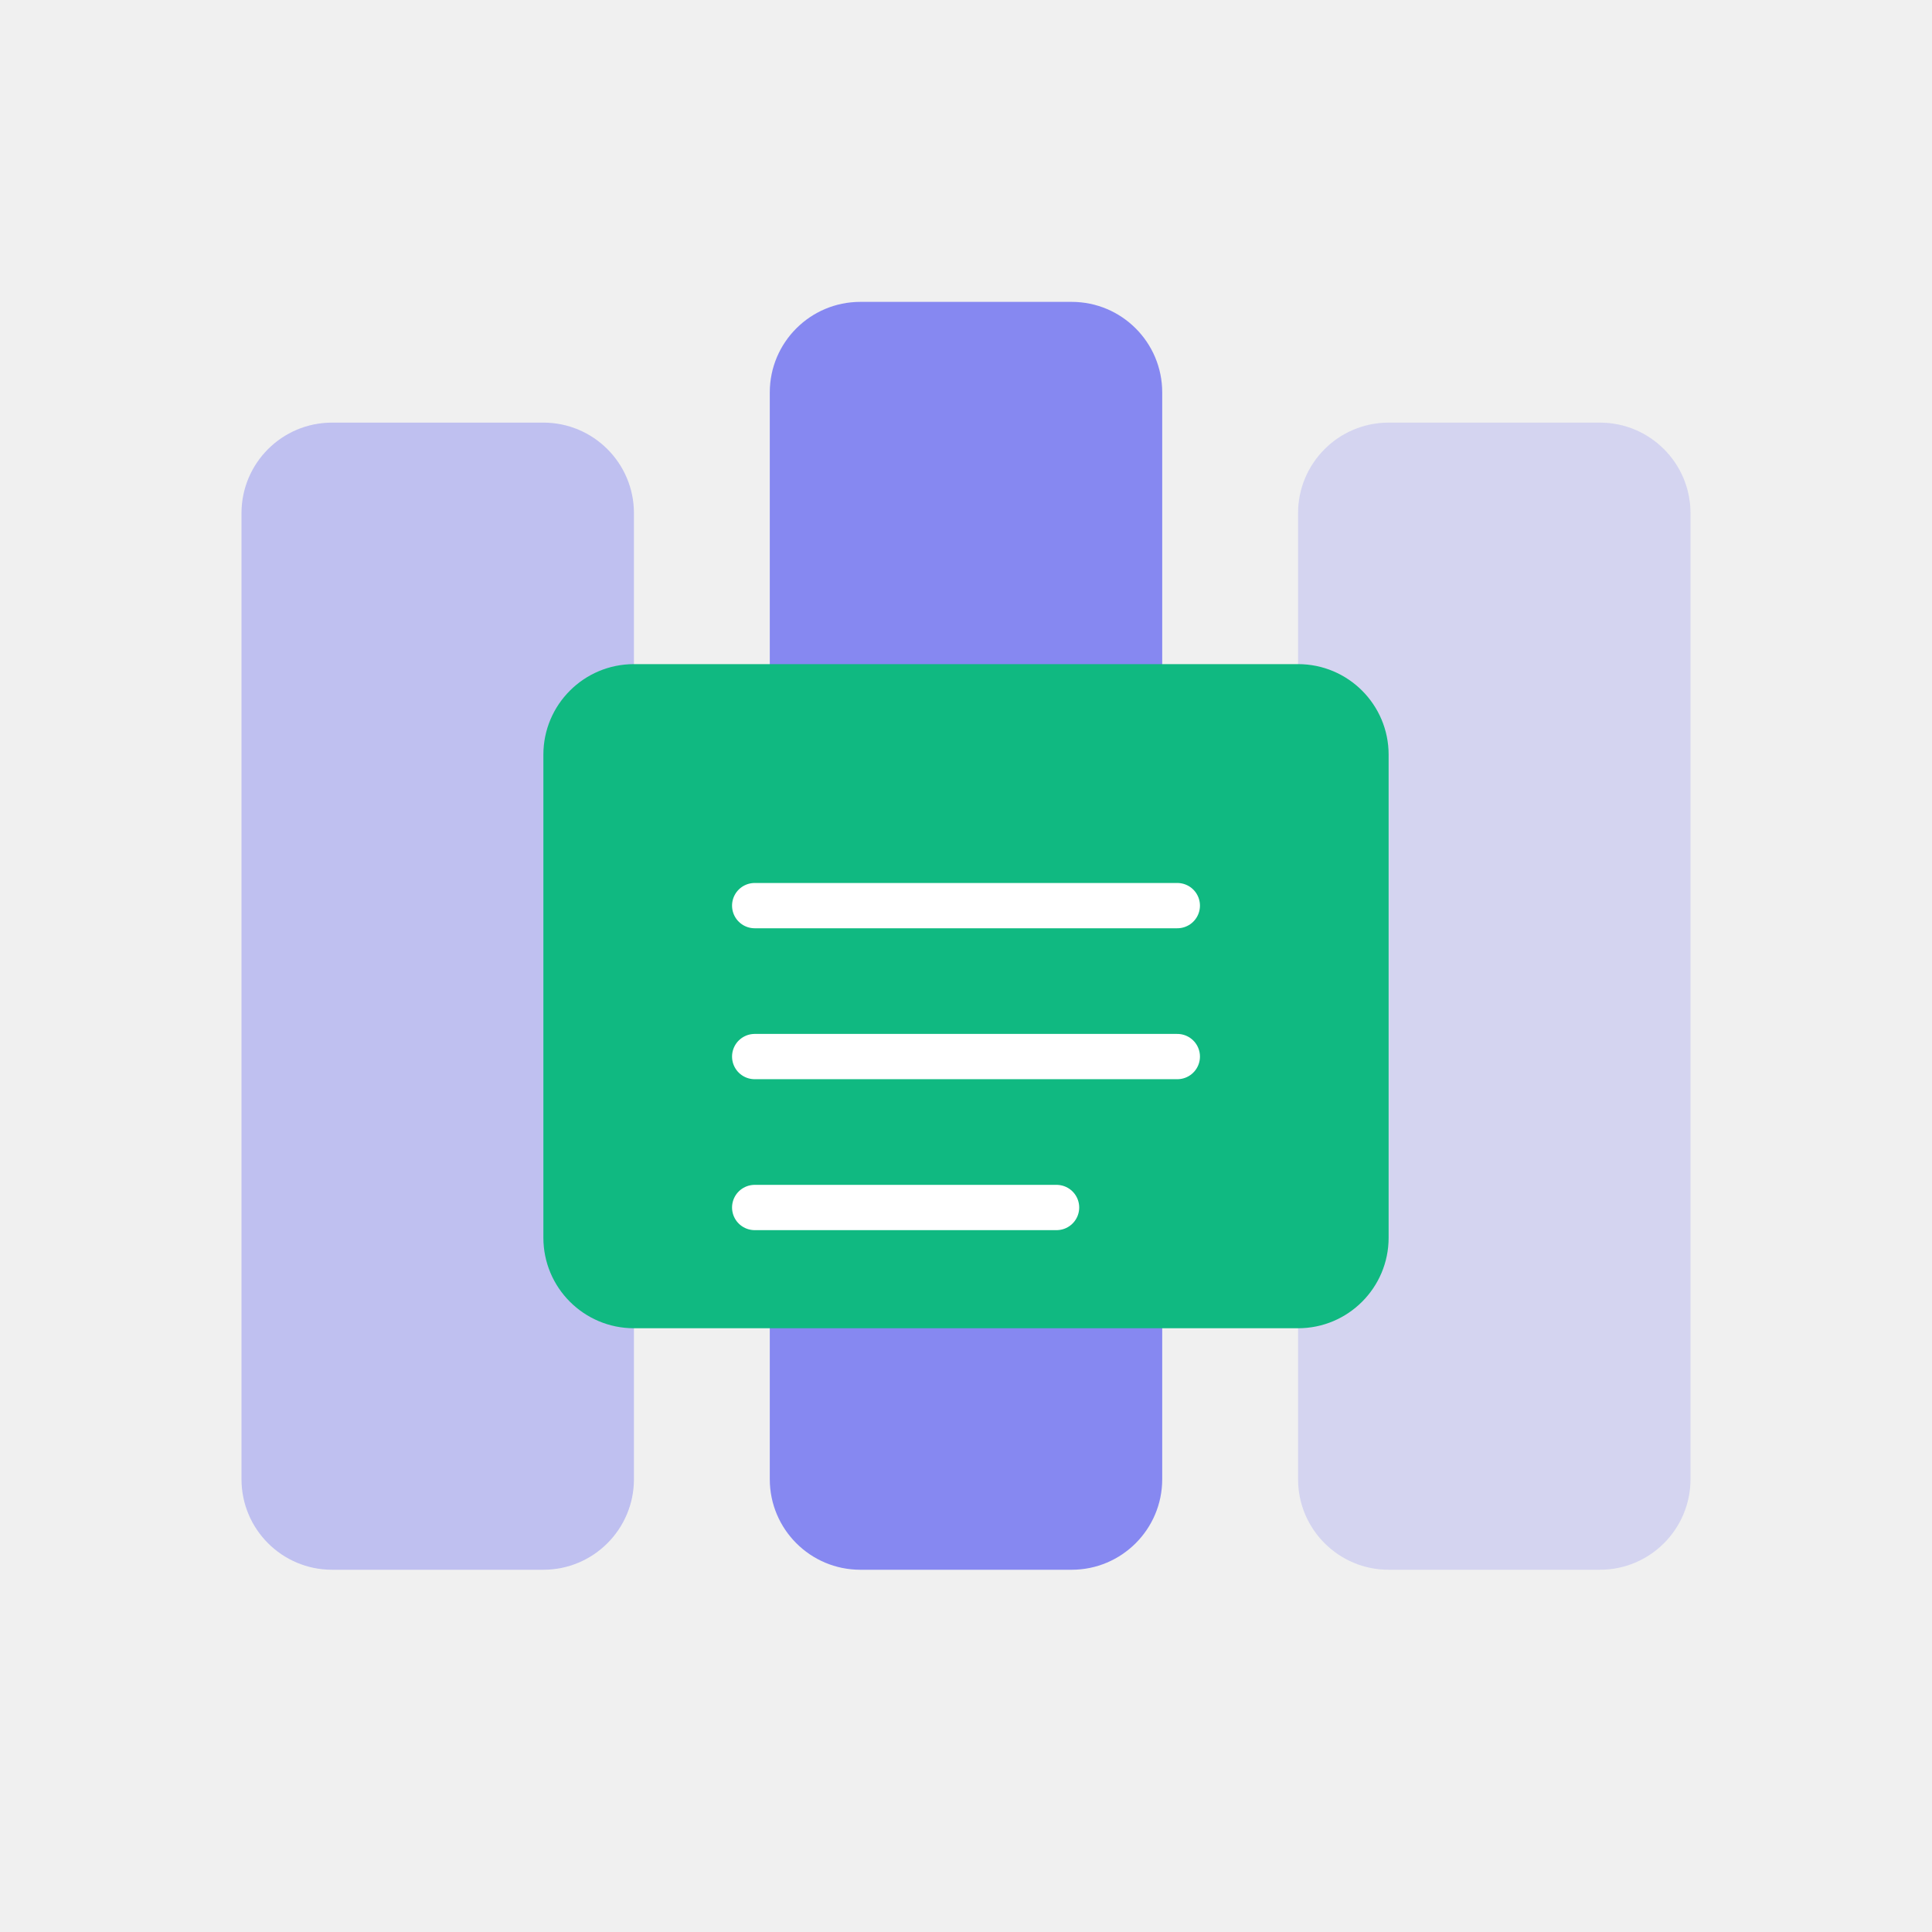
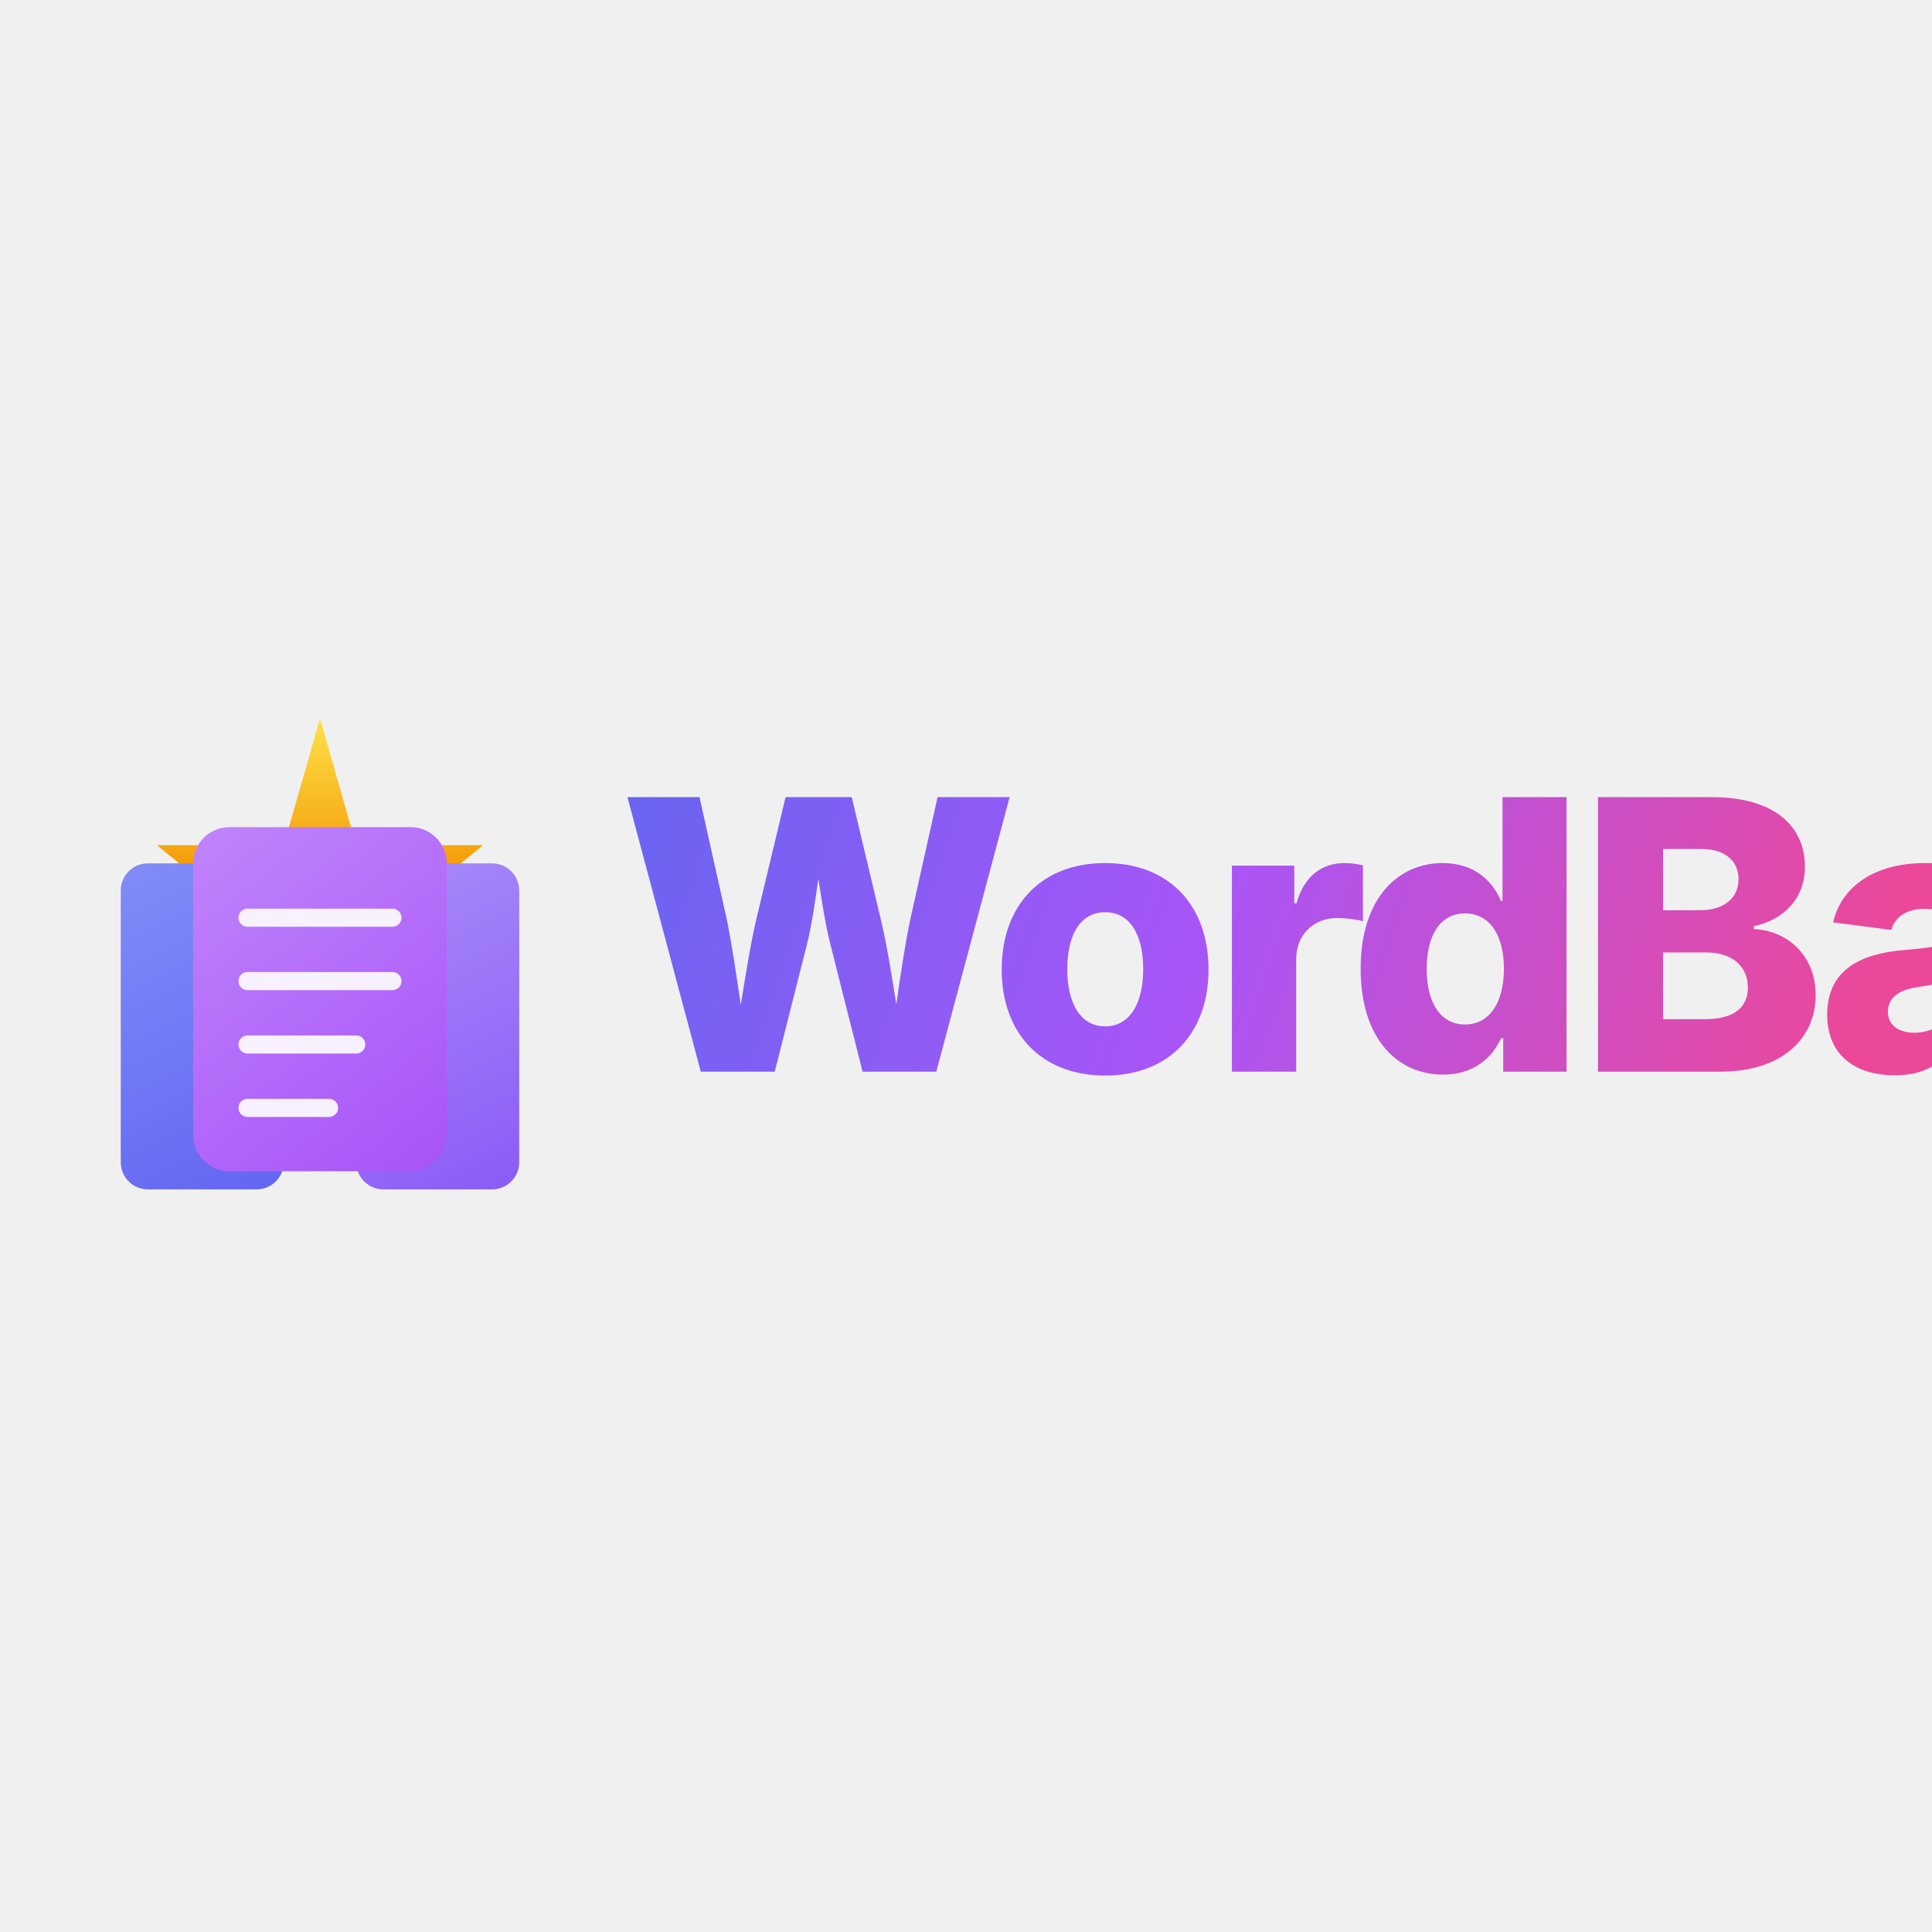
- <svg xmlns="http://www.w3.org/2000/svg" width="512" height="512" viewBox="0 0 64 64" fill="none">
-   <rect x="8" y="14" width="13" height="38" rx="3" fill="#6366f1" opacity="0.35" />
-   <rect x="25.5" y="10" width="13" height="42" rx="3" fill="#6366f1" opacity="0.75" />
-   <rect x="43" y="14" width="13" height="38" rx="3" fill="#6366f1" opacity="0.2" />
-   <rect x="18" y="22" width="28" height="22" rx="3" fill="#10b981" />
-   <path d="M25 30h14M25 35h14M25 40h10" stroke="#fff" stroke-width="1.5" stroke-linecap="round" />
+ <svg xmlns="http://www.w3.org/2000/svg" width="512" height="512" viewBox="0 0 256 128" fill="none">
+   <defs>
+     <linearGradient id="sparkle2" x1="32" y1="6" x2="32" y2="22" gradientUnits="userSpaceOnUse">
+       <stop offset="0%" stop-color="#fde047" />
+       <stop offset="100%" stop-color="#f59e0b" />
+     </linearGradient>
+     <linearGradient id="bookLeft2" x1="10" y1="22" x2="28" y2="58" gradientUnits="userSpaceOnUse">
+       <stop offset="0%" stop-color="#818cf8" />
+       <stop offset="100%" stop-color="#6366f1" />
+     </linearGradient>
+     <linearGradient id="bookRight2" x1="36" y1="22" x2="54" y2="58" gradientUnits="userSpaceOnUse">
+       <stop offset="0%" stop-color="#a78bfa" />
+       <stop offset="100%" stop-color="#8b5cf6" />
+     </linearGradient>
+     <linearGradient id="card2" x1="18" y1="18" x2="46" y2="54" gradientUnits="userSpaceOnUse">
+       <stop offset="0%" stop-color="#c084fc" />
+       <stop offset="100%" stop-color="#a855f7" />
+     </linearGradient>
+     <linearGradient id="textGrad" x1="76" y1="36" x2="240" y2="92" gradientUnits="userSpaceOnUse">
+       <stop offset="0%" stop-color="#6366f1" />
+       <stop offset="50%" stop-color="#a855f7" />
+       <stop offset="100%" stop-color="#ec4899" />
+     </linearGradient>
+   </defs>
+   <g transform="translate(4, 24) scale(1.2)">
+     <path d="M32 6L36 20L50 20L39 29L44 43L32 33L20 43L25 29L14 20L28 20L32 6Z" fill="url(#sparkle2)" />
+     <rect x="10" y="22" width="18" height="36" rx="3" fill="url(#bookLeft2)" />
+     <rect x="36" y="22" width="18" height="36" rx="3" fill="url(#bookRight2)" />
+     <rect x="18" y="18" width="28" height="38" rx="4" fill="url(#card2)" />
+     <path d="M24 28h16M24 35h16M24 42h12M24 49h9" stroke="#fff" stroke-width="2" stroke-linecap="round" opacity="0.9" />
+   </g>
+   <text x="82" y="78" font-family="-apple-system, BlinkMacSystemFont, 'Segoe UI', sans-serif" font-size="50" font-weight="800" fill="url(#textGrad)" letter-spacing="-1.5">WordBase</text>
</svg>
